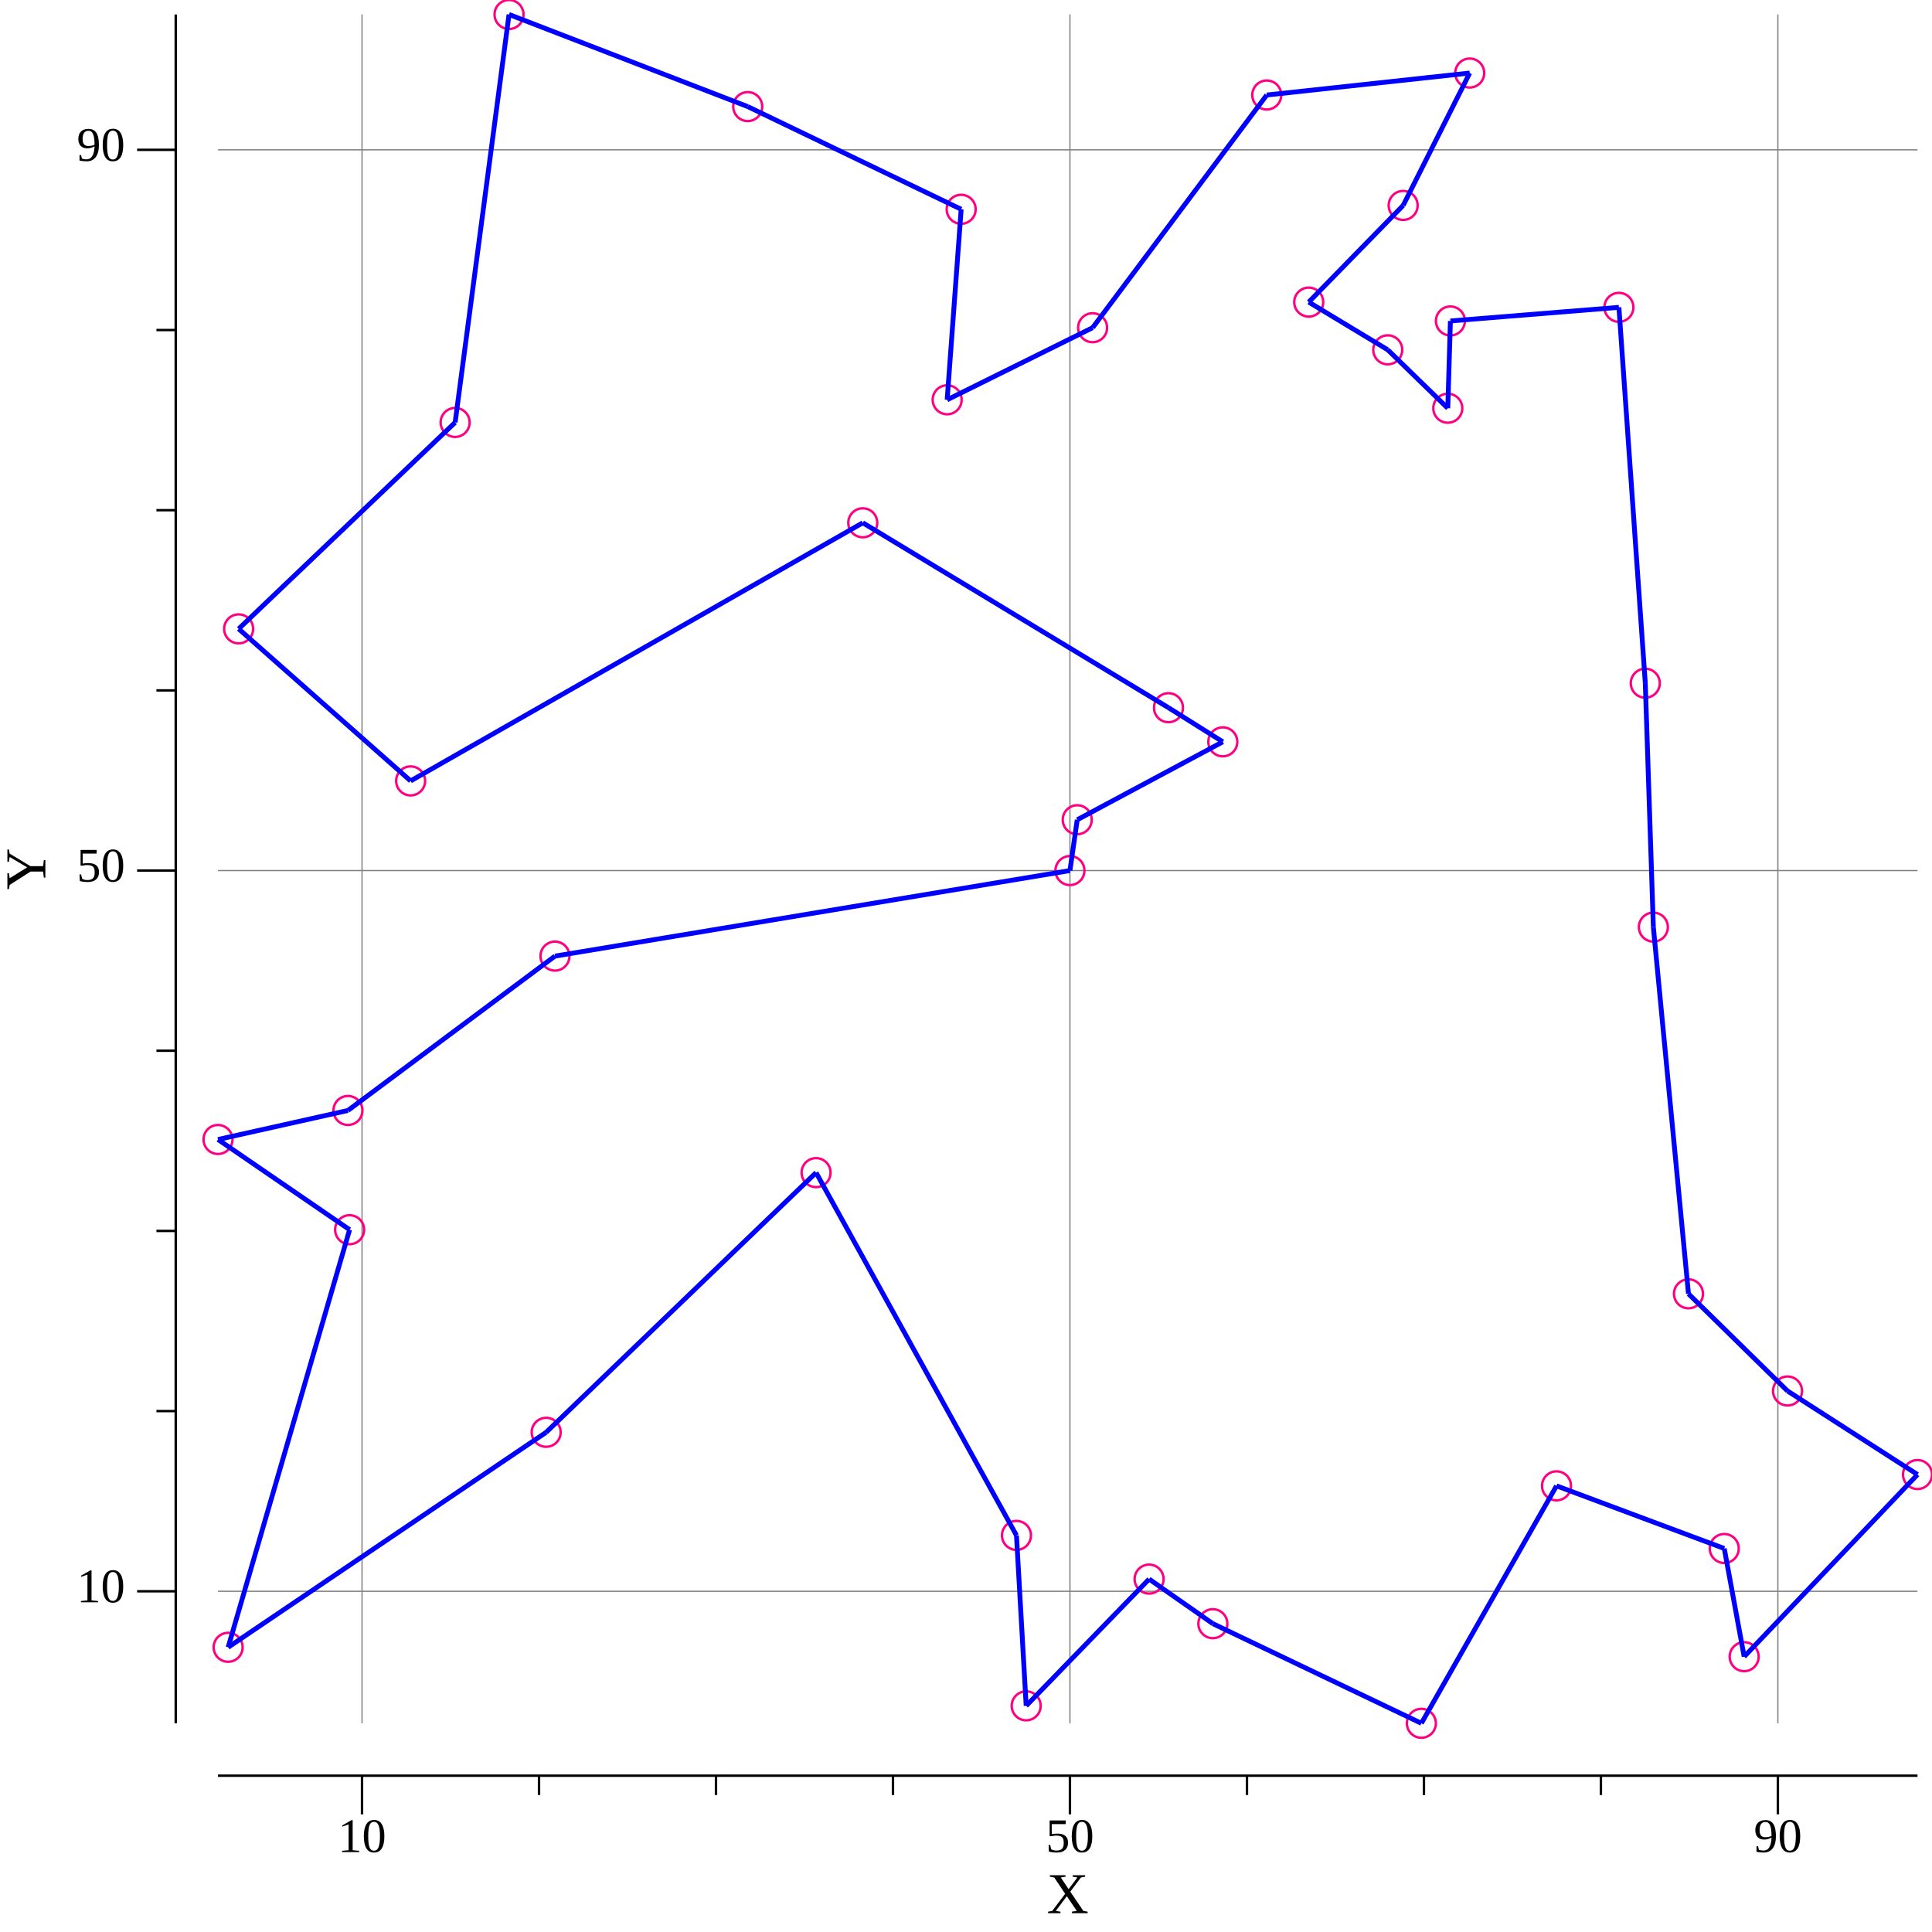
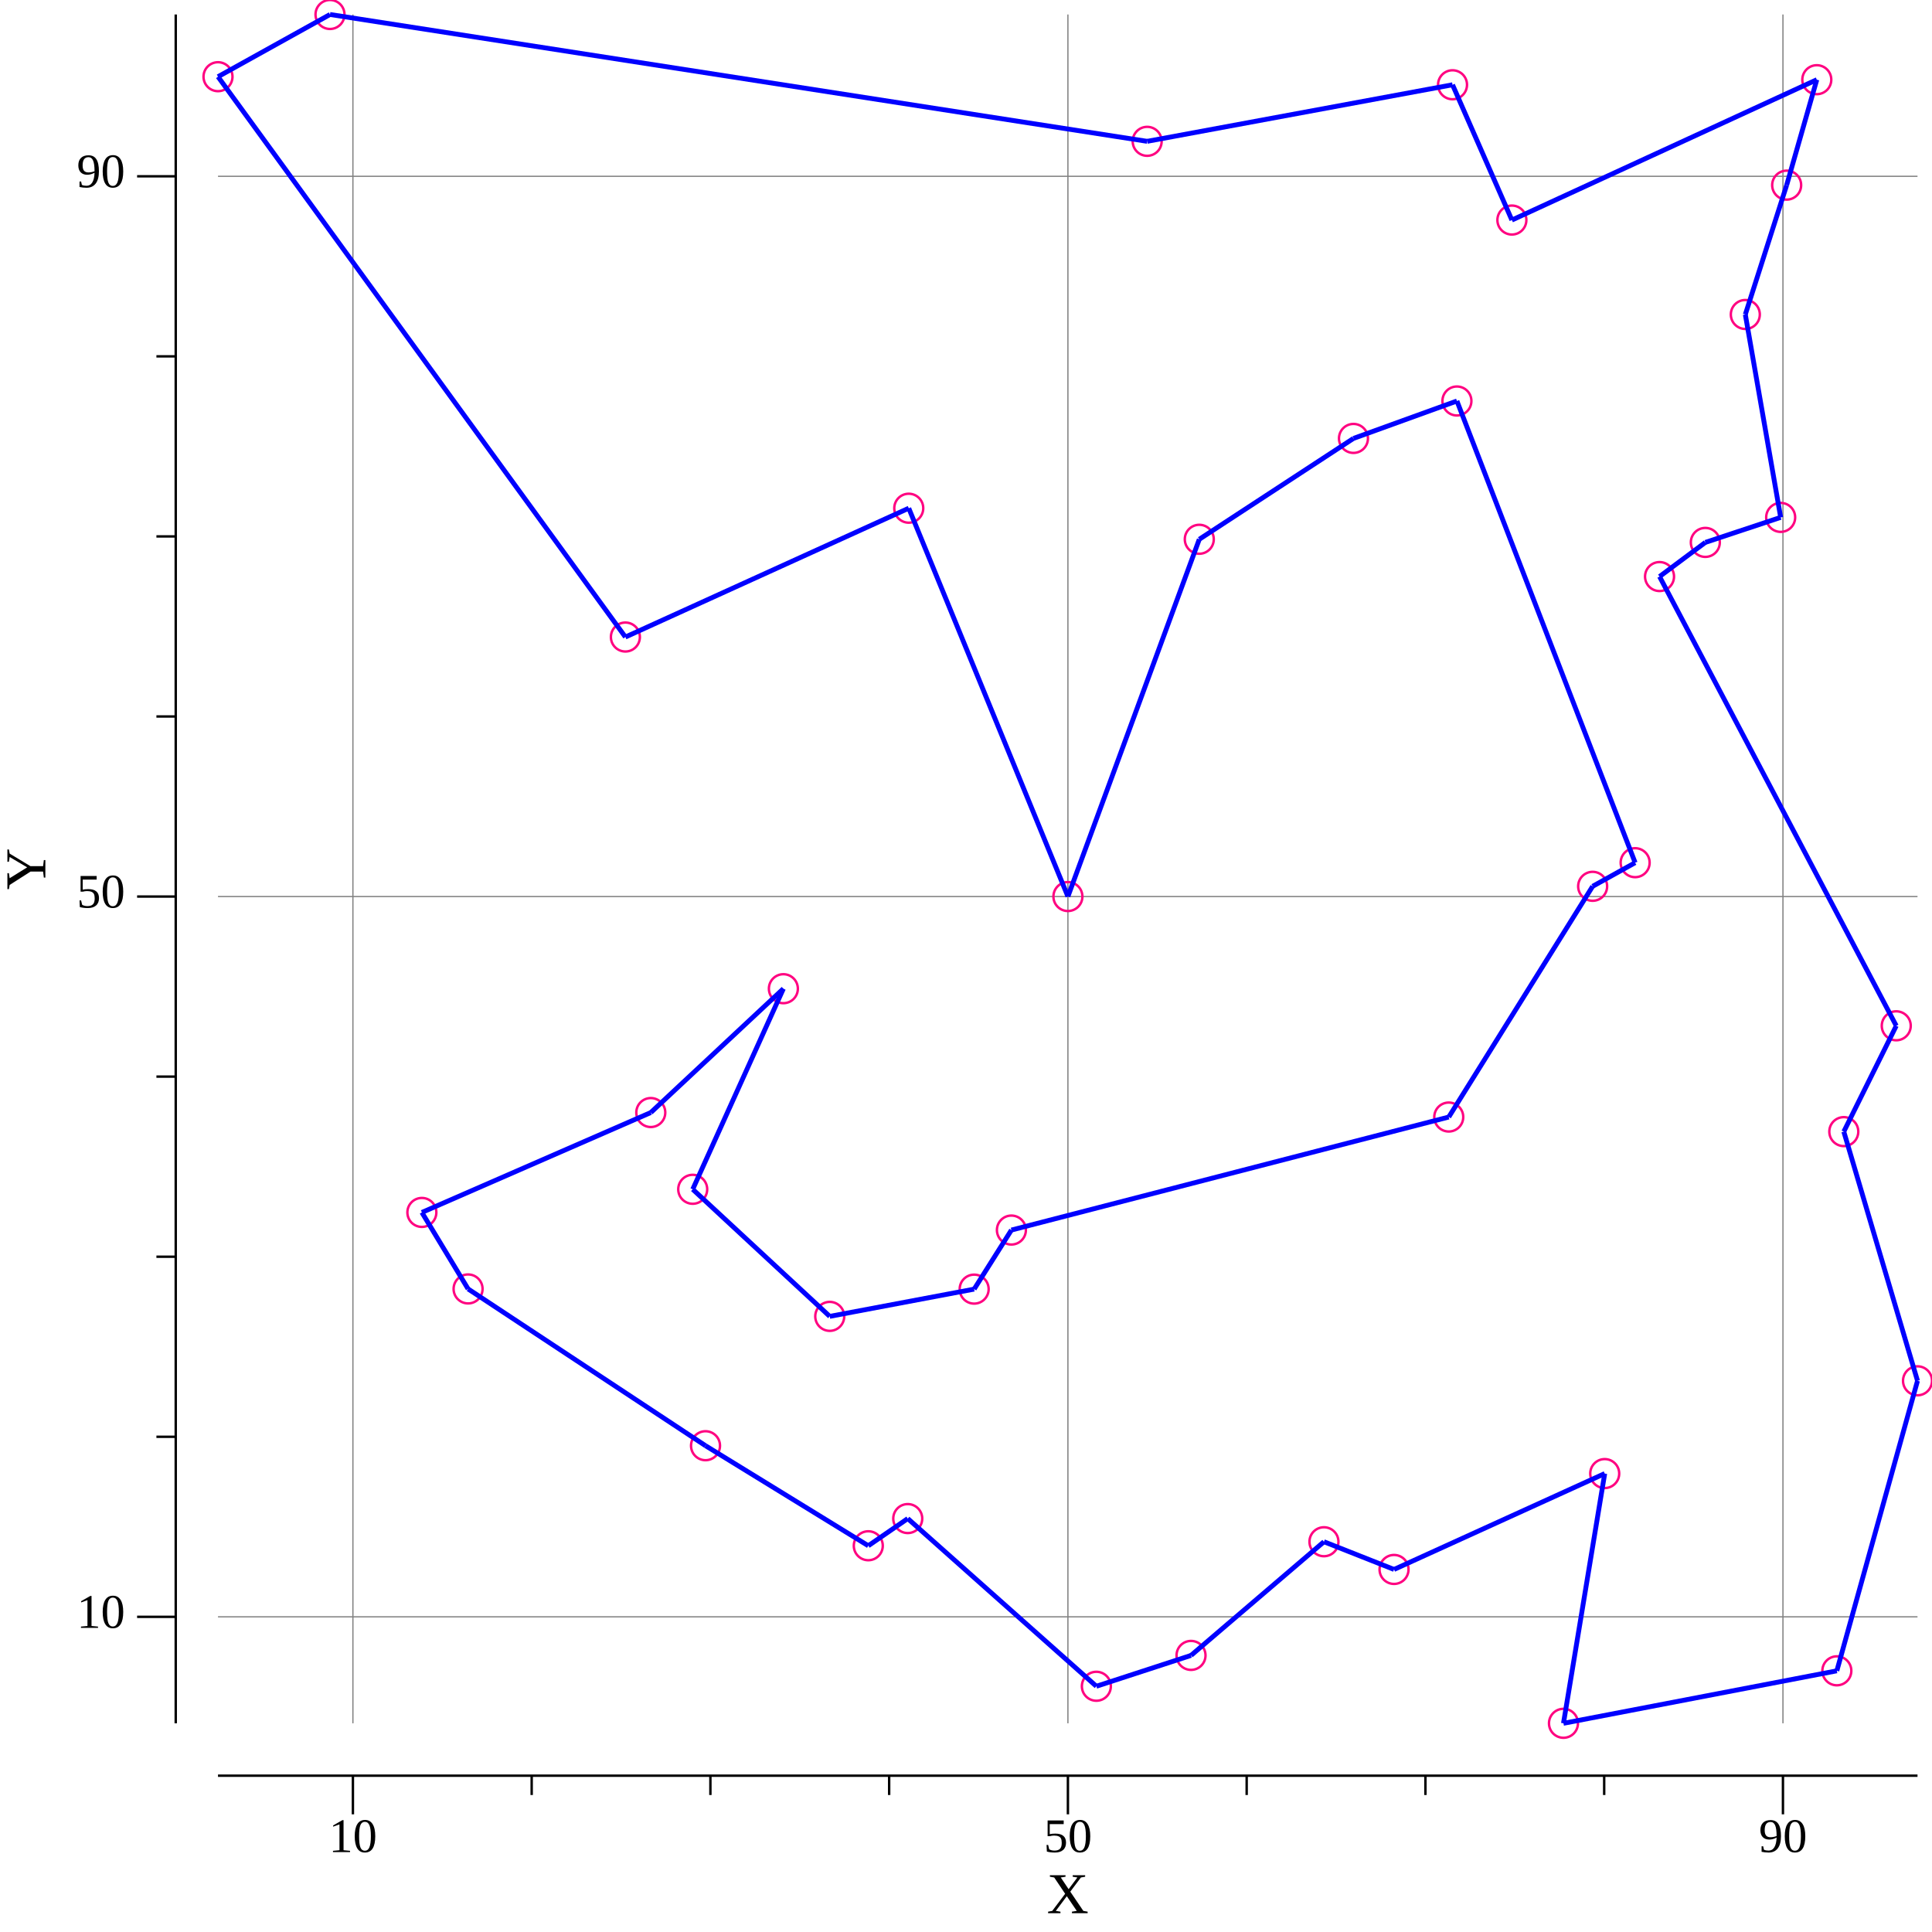
<svg xmlns="http://www.w3.org/2000/svg" width="400pt" height="400pt" viewBox="0 0 400 400">
  <g transform="scale(1, -1) translate(0, -400)">
    <path d="M0,0L400,0L400,400L0,400Z" style="fill:#FFFFFF" />
    <text x="216.73" y="-3.902" transform="scale(1, -1)" style="font-family:Liberation Serif;font-variant:normal;font-weight:normal;font-style:normal;font-size:12px">X</text>
-     <text x="69.954" y="-16.541" transform="scale(1, -1)" style="font-family:Liberation Serif;font-variant:normal;font-weight:normal;font-style:normal;font-size:10px">10</text>
-     <text x="216.52" y="-16.541" transform="scale(1, -1)" style="font-family:Liberation Serif;font-variant:normal;font-weight:normal;font-style:normal;font-size:10px">50</text>
-     <text x="363.09" y="-16.541" transform="scale(1, -1)" style="font-family:Liberation Serif;font-variant:normal;font-weight:normal;font-style:normal;font-size:10px">90</text>
-     <path d="M74.954,24.363L74.954,32.363" style="fill:none;stroke:#000000;stroke-width:0.5" />
-     <path d="M221.52,24.363L221.52,32.363" style="fill:none;stroke:#000000;stroke-width:0.5" />
-     <path d="M368.09,24.363L368.09,32.363" style="fill:none;stroke:#000000;stroke-width:0.5" />
-     <path d="M111.6,28.363L111.6,32.363" style="fill:none;stroke:#000000;stroke-width:0.5" />
-     <path d="M148.24,28.363L148.24,32.363" style="fill:none;stroke:#000000;stroke-width:0.5" />
-     <path d="M184.88,28.363L184.88,32.363" style="fill:none;stroke:#000000;stroke-width:0.5" />
-     <path d="M258.17,28.363L258.17,32.363" style="fill:none;stroke:#000000;stroke-width:0.5" />
-     <path d="M294.81,28.363L294.81,32.363" style="fill:none;stroke:#000000;stroke-width:0.5" />
-     <path d="M331.45,28.363L331.45,32.363" style="fill:none;stroke:#000000;stroke-width:0.5" />
+     <text x="68.066" y="-16.541" transform="scale(1, -1)" style="font-family:Liberation Serif;font-variant:normal;font-weight:normal;font-style:normal;font-size:10px">10</text>
+     <text x="216.1" y="-16.541" transform="scale(1, -1)" style="font-family:Liberation Serif;font-variant:normal;font-weight:normal;font-style:normal;font-size:10px">50</text>
+     <text x="364.14" y="-16.541" transform="scale(1, -1)" style="font-family:Liberation Serif;font-variant:normal;font-weight:normal;font-style:normal;font-size:10px">90</text>
+     <path d="M73.066,24.363L73.066,32.363" style="fill:none;stroke:#000000;stroke-width:0.5" />
+     <path d="M221.1,24.363L221.1,32.363" style="fill:none;stroke:#000000;stroke-width:0.5" />
+     <path d="M369.14,24.363L369.14,32.363" style="fill:none;stroke:#000000;stroke-width:0.5" />
+     <path d="M110.08,28.363L110.08,32.363" style="fill:none;stroke:#000000;stroke-width:0.5" />
+     <path d="M147.08,28.363L147.08,32.363" style="fill:none;stroke:#000000;stroke-width:0.5" />
+     <path d="M184.09,28.363L184.09,32.363" style="fill:none;stroke:#000000;stroke-width:0.5" />
+     <path d="M258.11,28.363L258.11,32.363" style="fill:none;stroke:#000000;stroke-width:0.5" />
+     <path d="M295.12,28.363L295.12,32.363" style="fill:none;stroke:#000000;stroke-width:0.5" />
+     <path d="M332.13,28.363L332.13,32.363" style="fill:none;stroke:#000000;stroke-width:0.5" />
    <path d="M45.135,32.363L397,32.363" style="fill:none;stroke:#000000;stroke-width:0.5" />
    <g transform="rotate(90)">
      <text x="215.77" y="9.387" transform="scale(1, -1)" style="font-family:Liberation Serif;font-variant:normal;font-weight:normal;font-style:normal;font-size:12px">Y</text>
    </g>
-     <text x="15.885" y="-68.259" transform="scale(1, -1)" style="font-family:Liberation Serif;font-variant:normal;font-weight:normal;font-style:normal;font-size:10px">10</text>
-     <text x="15.885" y="-217.48" transform="scale(1, -1)" style="font-family:Liberation Serif;font-variant:normal;font-weight:normal;font-style:normal;font-size:10px">50</text>
-     <text x="15.885" y="-366.69" transform="scale(1, -1)" style="font-family:Liberation Serif;font-variant:normal;font-weight:normal;font-style:normal;font-size:10px">90</text>
-     <path d="M28.385,70.544L36.385,70.544" style="fill:none;stroke:#000000;stroke-width:0.5" />
-     <path d="M28.385,219.76L36.385,219.76" style="fill:none;stroke:#000000;stroke-width:0.5" />
-     <path d="M28.385,368.98L36.385,368.98" style="fill:none;stroke:#000000;stroke-width:0.5" />
-     <path d="M32.385,107.85L36.385,107.85" style="fill:none;stroke:#000000;stroke-width:0.5" />
-     <path d="M32.385,145.15L36.385,145.15" style="fill:none;stroke:#000000;stroke-width:0.5" />
-     <path d="M32.385,182.46L36.385,182.46" style="fill:none;stroke:#000000;stroke-width:0.5" />
-     <path d="M32.385,257.06L36.385,257.06" style="fill:none;stroke:#000000;stroke-width:0.5" />
-     <path d="M32.385,294.37L36.385,294.37" style="fill:none;stroke:#000000;stroke-width:0.5" />
-     <path d="M32.385,331.67L36.385,331.67" style="fill:none;stroke:#000000;stroke-width:0.5" />
+     <text x="15.885" y="-62.966" transform="scale(1, -1)" style="font-family:Liberation Serif;font-variant:normal;font-weight:normal;font-style:normal;font-size:10px">10</text>
+     <text x="15.885" y="-212.09" transform="scale(1, -1)" style="font-family:Liberation Serif;font-variant:normal;font-weight:normal;font-style:normal;font-size:10px">50</text>
+     <text x="15.885" y="-361.22" transform="scale(1, -1)" style="font-family:Liberation Serif;font-variant:normal;font-weight:normal;font-style:normal;font-size:10px">90</text>
+     <path d="M28.385,65.252L36.385,65.252" style="fill:none;stroke:#000000;stroke-width:0.5" />
+     <path d="M28.385,214.38L36.385,214.38" style="fill:none;stroke:#000000;stroke-width:0.5" />
+     <path d="M28.385,363.5L36.385,363.5" style="fill:none;stroke:#000000;stroke-width:0.5" />
+     <path d="M32.385,102.53L36.385,102.53" style="fill:none;stroke:#000000;stroke-width:0.5" />
+     <path d="M32.385,139.81L36.385,139.81" style="fill:none;stroke:#000000;stroke-width:0.5" />
+     <path d="M32.385,177.1L36.385,177.1" style="fill:none;stroke:#000000;stroke-width:0.5" />
+     <path d="M32.385,251.66L36.385,251.66" style="fill:none;stroke:#000000;stroke-width:0.5" />
+     <path d="M32.385,288.94L36.385,288.94" style="fill:none;stroke:#000000;stroke-width:0.5" />
+     <path d="M32.385,326.22L36.385,326.22" style="fill:none;stroke:#000000;stroke-width:0.5" />
    <path d="M36.385,43.209L36.385,397" style="fill:none;stroke:#000000;stroke-width:0.5" />
-     <path d="M74.954,43.209L74.954,397" style="fill:none;stroke:#808080;stroke-width:0.25" />
-     <path d="M221.52,43.209L221.52,397" style="fill:none;stroke:#808080;stroke-width:0.25" />
-     <path d="M368.09,43.209L368.09,397" style="fill:none;stroke:#808080;stroke-width:0.25" />
-     <path d="M45.135,70.544L397,70.544" style="fill:none;stroke:#808080;stroke-width:0.25" />
-     <path d="M45.135,219.76L397,219.76" style="fill:none;stroke:#808080;stroke-width:0.25" />
-     <path d="M45.135,368.98L397,368.98" style="fill:none;stroke:#808080;stroke-width:0.25" />
-     <path d="M224.52,219.76A3,3 0 1 1 218.52,219.76A3,3 0 1 1 224.52,219.76Z" style="fill:none;stroke:#FF0080;stroke-width:0.5" />
-     <path d="M75.039,170.09A3,3 0 1 1 69.039,170.09A3,3 0 1 1 75.039,170.09Z" style="fill:none;stroke:#FF0080;stroke-width:0.5" />
-     <path d="M307.29,384.88A3,3 0 1 1 301.29,384.88A3,3 0 1 1 307.29,384.88Z" style="fill:none;stroke:#FF0080;stroke-width:0.5" />
-     <path d="M199.1,317.23A3,3 0 1 1 193.1,317.23A3,3 0 1 1 199.1,317.23Z" style="fill:none;stroke:#FF0080;stroke-width:0.5" />
-     <path d="M215.46,46.827A3,3 0 1 1 209.46,46.827A3,3 0 1 1 215.46,46.827Z" style="fill:none;stroke:#FF0080;stroke-width:0.5" />
-     <path d="M213.45,82.11A3,3 0 1 1 207.45,82.11A3,3 0 1 1 213.45,82.11Z" style="fill:none;stroke:#FF0080;stroke-width:0.5" />
-     <path d="M364.11,57.001A3,3 0 1 1 358.11,57.001A3,3 0 1 1 364.11,57.001Z" style="fill:none;stroke:#FF0080;stroke-width:0.5" />
-     <path d="M48.135,164.08A3,3 0 1 1 42.135,164.08A3,3 0 1 1 48.135,164.08Z" style="fill:none;stroke:#FF0080;stroke-width:0.5" />
-     <path d="M181.63,291.76A3,3 0 1 1 175.63,291.76A3,3 0 1 1 181.63,291.76Z" style="fill:none;stroke:#FF0080;stroke-width:0.5" />
-     <path d="M256.17,246.41A3,3 0 1 1 250.17,246.41A3,3 0 1 1 256.17,246.41Z" style="fill:none;stroke:#FF0080;stroke-width:0.5" />
-     <path d="M359.99,79.4A3,3 0 1 1 353.99,79.4A3,3 0 1 1 359.99,79.4Z" style="fill:none;stroke:#FF0080;stroke-width:0.5" />
-     <path d="M325.26,92.37A3,3 0 1 1 319.26,92.37A3,3 0 1 1 325.26,92.37Z" style="fill:none;stroke:#FF0080;stroke-width:0.5" />
-     <path d="M202,356.67A3,3 0 1 1 196,356.67A3,3 0 1 1 202,356.67Z" style="fill:none;stroke:#FF0080;stroke-width:0.5" />
-     <path d="M244.92,253.48A3,3 0 1 1 238.92,253.48A3,3 0 1 1 244.92,253.48Z" style="fill:none;stroke:#FF0080;stroke-width:0.5" />
-     <path d="M88.016,238.32A3,3 0 1 1 82.016,238.32A3,3 0 1 1 88.016,238.32Z" style="fill:none;stroke:#FF0080;stroke-width:0.5" />
-     <path d="M345.31,208.05A3,3 0 1 1 339.31,208.05A3,3 0 1 1 345.31,208.05Z" style="fill:none;stroke:#FF0080;stroke-width:0.5" />
-     <path d="M116.08,103.46A3,3 0 1 1 110.08,103.46A3,3 0 1 1 116.08,103.46Z" style="fill:none;stroke:#FF0080;stroke-width:0.5" />
-     <path d="M273.96,337.45A3,3 0 1 1 267.96,337.45A3,3 0 1 1 273.96,337.45Z" style="fill:none;stroke:#FF0080;stroke-width:0.5" />
-     <path d="M171.96,157.22A3,3 0 1 1 165.96,157.22A3,3 0 1 1 171.96,157.22Z" style="fill:none;stroke:#FF0080;stroke-width:0.5" />
-     <path d="M265.27,380.33A3,3 0 1 1 259.27,380.33A3,3 0 1 1 265.27,380.33Z" style="fill:none;stroke:#FF0080;stroke-width:0.5" />
-     <path d="M50.234,58.946A3,3 0 1 1 44.234,58.946A3,3 0 1 1 50.234,58.946Z" style="fill:none;stroke:#FF0080;stroke-width:0.5" />
-     <path d="M352.58,132.13A3,3 0 1 1 346.58,132.13A3,3 0 1 1 352.58,132.13Z" style="fill:none;stroke:#FF0080;stroke-width:0.5" />
-     <path d="M373.09,112.01A3,3 0 1 1 367.09,112.01A3,3 0 1 1 373.09,112.01Z" style="fill:none;stroke:#FF0080;stroke-width:0.5" />
-     <path d="M229.21,332.15A3,3 0 1 1 223.21,332.15A3,3 0 1 1 229.21,332.15Z" style="fill:none;stroke:#FF0080;stroke-width:0.5" />
-     <path d="M117.9,202.05A3,3 0 1 1 111.9,202.05A3,3 0 1 1 117.9,202.05Z" style="fill:none;stroke:#FF0080;stroke-width:0.5" />
-     <path d="M297.28,43.209A3,3 0 1 1 291.28,43.209A3,3 0 1 1 297.28,43.209Z" style="fill:none;stroke:#FF0080;stroke-width:0.5" />
-     <path d="M254.11,63.833A3,3 0 1 1 248.11,63.833A3,3 0 1 1 254.11,63.833Z" style="fill:none;stroke:#FF0080;stroke-width:0.5" />
-     <path d="M302.75,315.48A3,3 0 1 1 296.75,315.48A3,3 0 1 1 302.75,315.48Z" style="fill:none;stroke:#FF0080;stroke-width:0.5" />
-     <path d="M52.409,269.8A3,3 0 1 1 46.409,269.8A3,3 0 1 1 52.409,269.8Z" style="fill:none;stroke:#FF0080;stroke-width:0.5" />
-     <path d="M97.232,312.54A3,3 0 1 1 91.232,312.54A3,3 0 1 1 97.232,312.54Z" style="fill:none;stroke:#FF0080;stroke-width:0.5" />
-     <path d="M400,94.712A3,3 0 1 1 394,94.712A3,3 0 1 1 400,94.712Z" style="fill:none;stroke:#FF0080;stroke-width:0.5" />
-     <path d="M108.39,397A3,3 0 1 1 102.39,397A3,3 0 1 1 108.39,397Z" style="fill:none;stroke:#FF0080;stroke-width:0.5" />
-     <path d="M157.81,377.93A3,3 0 1 1 151.81,377.93A3,3 0 1 1 157.81,377.93Z" style="fill:none;stroke:#FF0080;stroke-width:0.5" />
-     <path d="M75.382,145.4A3,3 0 1 1 69.382,145.4A3,3 0 1 1 75.382,145.4Z" style="fill:none;stroke:#FF0080;stroke-width:0.5" />
-     <path d="M303.29,333.55A3,3 0 1 1 297.29,333.55A3,3 0 1 1 303.29,333.55Z" style="fill:none;stroke:#FF0080;stroke-width:0.5" />
-     <path d="M338.18,336.37A3,3 0 1 1 332.18,336.37A3,3 0 1 1 338.18,336.37Z" style="fill:none;stroke:#FF0080;stroke-width:0.5" />
-     <path d="M293.51,357.47A3,3 0 1 1 287.51,357.47A3,3 0 1 1 293.51,357.47Z" style="fill:none;stroke:#FF0080;stroke-width:0.5" />
-     <path d="M226.03,230.28A3,3 0 1 1 220.03,230.28A3,3 0 1 1 226.03,230.28Z" style="fill:none;stroke:#FF0080;stroke-width:0.5" />
-     <path d="M343.64,258.55A3,3 0 1 1 337.64,258.55A3,3 0 1 1 343.64,258.55Z" style="fill:none;stroke:#FF0080;stroke-width:0.5" />
-     <path d="M240.91,73.068A3,3 0 1 1 234.91,73.068A3,3 0 1 1 240.91,73.068Z" style="fill:none;stroke:#FF0080;stroke-width:0.5" />
-     <path d="M290.32,327.57A3,3 0 1 1 284.32,327.57A3,3 0 1 1 290.32,327.57Z" style="fill:none;stroke:#FF0080;stroke-width:0.5" />
-     <path d="M221.52,219.76L223.03,230.28" style="fill:none;stroke:#0000FF" />
-     <path d="M223.03,230.28L253.17,246.41" style="fill:none;stroke:#0000FF" />
-     <path d="M253.17,246.41L241.92,253.48" style="fill:none;stroke:#0000FF" />
-     <path d="M241.92,253.48L178.63,291.76" style="fill:none;stroke:#0000FF" />
-     <path d="M178.63,291.76L85.016,238.32" style="fill:none;stroke:#0000FF" />
-     <path d="M85.016,238.32L49.409,269.8" style="fill:none;stroke:#0000FF" />
-     <path d="M49.409,269.8L94.232,312.54" style="fill:none;stroke:#0000FF" />
-     <path d="M94.232,312.54L105.39,397" style="fill:none;stroke:#0000FF" />
-     <path d="M105.39,397L154.81,377.93" style="fill:none;stroke:#0000FF" />
-     <path d="M154.81,377.93L199,356.67" style="fill:none;stroke:#0000FF" />
-     <path d="M199,356.67L196.1,317.23" style="fill:none;stroke:#0000FF" />
-     <path d="M196.1,317.23L226.21,332.15" style="fill:none;stroke:#0000FF" />
-     <path d="M226.21,332.15L262.27,380.33" style="fill:none;stroke:#0000FF" />
-     <path d="M262.27,380.33L304.29,384.88" style="fill:none;stroke:#0000FF" />
-     <path d="M304.29,384.88L290.51,357.47" style="fill:none;stroke:#0000FF" />
-     <path d="M290.51,357.47L270.96,337.45" style="fill:none;stroke:#0000FF" />
-     <path d="M270.96,337.45L287.32,327.57" style="fill:none;stroke:#0000FF" />
-     <path d="M287.32,327.57L299.75,315.48" style="fill:none;stroke:#0000FF" />
-     <path d="M299.75,315.48L300.29,333.55" style="fill:none;stroke:#0000FF" />
-     <path d="M300.29,333.55L335.18,336.37" style="fill:none;stroke:#0000FF" />
-     <path d="M335.18,336.37L340.64,258.55" style="fill:none;stroke:#0000FF" />
-     <path d="M340.64,258.55L342.31,208.05" style="fill:none;stroke:#0000FF" />
-     <path d="M342.31,208.05L349.58,132.13" style="fill:none;stroke:#0000FF" />
-     <path d="M349.58,132.13L370.09,112.01" style="fill:none;stroke:#0000FF" />
-     <path d="M370.09,112.01L397,94.712" style="fill:none;stroke:#0000FF" />
-     <path d="M397,94.712L361.11,57.001" style="fill:none;stroke:#0000FF" />
-     <path d="M361.11,57.001L356.99,79.4" style="fill:none;stroke:#0000FF" />
-     <path d="M356.99,79.4L322.26,92.37" style="fill:none;stroke:#0000FF" />
-     <path d="M322.26,92.37L294.28,43.209" style="fill:none;stroke:#0000FF" />
-     <path d="M294.28,43.209L251.11,63.833" style="fill:none;stroke:#0000FF" />
-     <path d="M251.11,63.833L237.91,73.068" style="fill:none;stroke:#0000FF" />
-     <path d="M237.91,73.068L212.46,46.827" style="fill:none;stroke:#0000FF" />
-     <path d="M212.46,46.827L210.45,82.11" style="fill:none;stroke:#0000FF" />
-     <path d="M210.45,82.11L168.96,157.22" style="fill:none;stroke:#0000FF" />
-     <path d="M168.96,157.22L113.08,103.46" style="fill:none;stroke:#0000FF" />
-     <path d="M113.08,103.46L47.234,58.946" style="fill:none;stroke:#0000FF" />
-     <path d="M47.234,58.946L72.382,145.4" style="fill:none;stroke:#0000FF" />
-     <path d="M72.382,145.4L45.135,164.08" style="fill:none;stroke:#0000FF" />
-     <path d="M45.135,164.08L72.039,170.09" style="fill:none;stroke:#0000FF" />
-     <path d="M72.039,170.09L114.9,202.05" style="fill:none;stroke:#0000FF" />
-     <path d="M114.9,202.05L221.52,219.76" style="fill:none;stroke:#0000FF" />
+     <path d="M73.066,43.209L73.066,397" style="fill:none;stroke:#808080;stroke-width:0.25" />
+     <path d="M221.1,43.209L221.1,397" style="fill:none;stroke:#808080;stroke-width:0.25" />
+     <path d="M369.14,43.209L369.14,397" style="fill:none;stroke:#808080;stroke-width:0.25" />
+     <path d="M45.135,65.252L397,65.252" style="fill:none;stroke:#808080;stroke-width:0.25" />
+     <path d="M45.135,214.38L397,214.38" style="fill:none;stroke:#808080;stroke-width:0.25" />
+     <path d="M45.135,363.5L397,363.5" style="fill:none;stroke:#808080;stroke-width:0.25" />
+     <path d="M224.1,214.38A3,3 0 1 1 218.1,214.38A3,3 0 1 1 224.1,214.38Z" style="fill:none;stroke:#FF0080;stroke-width:0.5" />
+     <path d="M277.11,80.799A3,3 0 1 1 271.11,80.799A3,3 0 1 1 277.11,80.799Z" style="fill:none;stroke:#FF0080;stroke-width:0.5" />
+     <path d="M149.07,100.68A3,3 0 1 1 143.07,100.68A3,3 0 1 1 149.07,100.68Z" style="fill:none;stroke:#FF0080;stroke-width:0.5" />
+     <path d="M137.74,169.66A3,3 0 1 1 131.74,169.66A3,3 0 1 1 137.74,169.66Z" style="fill:none;stroke:#FF0080;stroke-width:0.5" />
+     <path d="M48.135,384.12A3,3 0 1 1 42.135,384.12A3,3 0 1 1 48.135,384.12Z" style="fill:none;stroke:#FF0080;stroke-width:0.5" />
+     <path d="M341.54,221.39A3,3 0 1 1 335.54,221.39A3,3 0 1 1 341.54,221.39Z" style="fill:none;stroke:#FF0080;stroke-width:0.5" />
+     <path d="M191.15,294.78A3,3 0 1 1 185.15,294.78A3,3 0 1 1 191.15,294.78Z" style="fill:none;stroke:#FF0080;stroke-width:0.5" />
+     <path d="M302.95,168.73A3,3 0 1 1 296.95,168.73A3,3 0 1 1 302.95,168.73Z" style="fill:none;stroke:#FF0080;stroke-width:0.5" />
+     <path d="M71.324,397A3,3 0 1 1 65.324,397A3,3 0 1 1 71.324,397Z" style="fill:none;stroke:#FF0080;stroke-width:0.5" />
+     <path d="M99.912,133.14A3,3 0 1 1 93.912,133.14A3,3 0 1 1 99.912,133.14Z" style="fill:none;stroke:#FF0080;stroke-width:0.5" />
+     <path d="M212.4,145.33A3,3 0 1 1 206.4,145.33A3,3 0 1 1 212.4,145.33Z" style="fill:none;stroke:#FF0080;stroke-width:0.5" />
+     <path d="M326.7,43.209A3,3 0 1 1 320.7,43.209A3,3 0 1 1 326.7,43.209Z" style="fill:none;stroke:#FF0080;stroke-width:0.5" />
+     <path d="M146.42,153.77A3,3 0 1 1 140.42,153.77A3,3 0 1 1 146.42,153.77Z" style="fill:none;stroke:#FF0080;stroke-width:0.5" />
+     <path d="M304.64,316.98A3,3 0 1 1 298.64,316.98A3,3 0 1 1 304.64,316.98Z" style="fill:none;stroke:#FF0080;stroke-width:0.5" />
+     <path d="M229.99,50.877A3,3 0 1 1 223.99,50.877A3,3 0 1 1 229.99,50.877Z" style="fill:none;stroke:#FF0080;stroke-width:0.5" />
+     <path d="M356.07,287.7A3,3 0 1 1 350.07,287.7A3,3 0 1 1 356.07,287.7Z" style="fill:none;stroke:#FF0080;stroke-width:0.5" />
+     <path d="M165.19,195.3A3,3 0 1 1 159.19,195.3A3,3 0 1 1 165.19,195.3Z" style="fill:none;stroke:#FF0080;stroke-width:0.5" />
+     <path d="M249.59,57.266A3,3 0 1 1 243.59,57.266A3,3 0 1 1 249.59,57.266Z" style="fill:none;stroke:#FF0080;stroke-width:0.5" />
+     <path d="M291.62,75.063A3,3 0 1 1 285.62,75.063A3,3 0 1 1 291.62,75.063Z" style="fill:none;stroke:#FF0080;stroke-width:0.5" />
+     <path d="M190.94,85.596A3,3 0 1 1 184.94,85.596A3,3 0 1 1 190.94,85.596Z" style="fill:none;stroke:#FF0080;stroke-width:0.5" />
+     <path d="M371.67,292.88A3,3 0 1 1 365.67,292.88A3,3 0 1 1 371.67,292.88Z" style="fill:none;stroke:#FF0080;stroke-width:0.5" />
+     <path d="M204.69,133.1A3,3 0 1 1 198.69,133.1A3,3 0 1 1 204.69,133.1Z" style="fill:none;stroke:#FF0080;stroke-width:0.5" />
+     <path d="M335.24,94.912A3,3 0 1 1 329.24,94.912A3,3 0 1 1 335.24,94.912Z" style="fill:none;stroke:#FF0080;stroke-width:0.5" />
+     <path d="M316.02,354.44A3,3 0 1 1 310.02,354.44A3,3 0 1 1 316.02,354.44Z" style="fill:none;stroke:#FF0080;stroke-width:0.5" />
+     <path d="M383.3,54.076A3,3 0 1 1 377.3,54.076A3,3 0 1 1 383.3,54.076Z" style="fill:none;stroke:#FF0080;stroke-width:0.5" />
+     <path d="M182.77,79.968A3,3 0 1 1 176.77,79.968A3,3 0 1 1 182.77,79.968Z" style="fill:none;stroke:#FF0080;stroke-width:0.5" />
+     <path d="M240.51,370.74A3,3 0 1 1 234.51,370.74A3,3 0 1 1 240.51,370.74Z" style="fill:none;stroke:#FF0080;stroke-width:0.5" />
+     <path d="M332.74,216.5A3,3 0 1 1 326.74,216.5A3,3 0 1 1 332.74,216.5Z" style="fill:none;stroke:#FF0080;stroke-width:0.5" />
+     <path d="M251.3,288.35A3,3 0 1 1 245.3,288.35A3,3 0 1 1 251.3,288.35Z" style="fill:none;stroke:#FF0080;stroke-width:0.5" />
+     <path d="M90.344,148.98A3,3 0 1 1 84.344,148.98A3,3 0 1 1 90.344,148.98Z" style="fill:none;stroke:#FF0080;stroke-width:0.5" />
+     <path d="M379.15,383.5A3,3 0 1 1 373.15,383.5A3,3 0 1 1 379.15,383.5Z" style="fill:none;stroke:#FF0080;stroke-width:0.5" />
+     <path d="M395.6,187.62A3,3 0 1 1 389.6,187.62A3,3 0 1 1 395.6,187.62Z" style="fill:none;stroke:#FF0080;stroke-width:0.5" />
+     <path d="M364.35,334.89A3,3 0 1 1 358.35,334.89A3,3 0 1 1 364.35,334.89Z" style="fill:none;stroke:#FF0080;stroke-width:0.5" />
+     <path d="M346.59,280.63A3,3 0 1 1 340.59,280.63A3,3 0 1 1 346.59,280.63Z" style="fill:none;stroke:#FF0080;stroke-width:0.5" />
+     <path d="M384.74,165.71A3,3 0 1 1 378.74,165.71A3,3 0 1 1 384.74,165.71Z" style="fill:none;stroke:#FF0080;stroke-width:0.5" />
+     <path d="M400,114.12A3,3 0 1 1 394,114.12A3,3 0 1 1 400,114.12Z" style="fill:none;stroke:#FF0080;stroke-width:0.5" />
+     <path d="M303.73,382.45A3,3 0 1 1 297.73,382.45A3,3 0 1 1 303.73,382.45Z" style="fill:none;stroke:#FF0080;stroke-width:0.5" />
+     <path d="M174.79,127.46A3,3 0 1 1 168.79,127.46A3,3 0 1 1 174.79,127.46Z" style="fill:none;stroke:#FF0080;stroke-width:0.5" />
+     <path d="M283.22,309.23A3,3 0 1 1 277.22,309.23A3,3 0 1 1 283.22,309.23Z" style="fill:none;stroke:#FF0080;stroke-width:0.5" />
+     <path d="M132.48,268.11A3,3 0 1 1 126.48,268.11A3,3 0 1 1 132.48,268.11Z" style="fill:none;stroke:#FF0080;stroke-width:0.5" />
+     <path d="M372.91,361.67A3,3 0 1 1 366.91,361.67A3,3 0 1 1 372.91,361.67Z" style="fill:none;stroke:#FF0080;stroke-width:0.5" />
+     <path d="M221.1,214.38L248.3,288.35" style="fill:none;stroke:#0000FF" />
+     <path d="M248.3,288.35L280.22,309.23" style="fill:none;stroke:#0000FF" />
+     <path d="M280.22,309.23L301.64,316.98" style="fill:none;stroke:#0000FF" />
+     <path d="M301.64,316.98L338.54,221.39" style="fill:none;stroke:#0000FF" />
+     <path d="M338.54,221.39L329.74,216.5" style="fill:none;stroke:#0000FF" />
+     <path d="M329.74,216.5L299.95,168.73" style="fill:none;stroke:#0000FF" />
+     <path d="M299.95,168.73L209.4,145.33" style="fill:none;stroke:#0000FF" />
+     <path d="M209.4,145.33L201.69,133.1" style="fill:none;stroke:#0000FF" />
+     <path d="M201.69,133.1L171.79,127.46" style="fill:none;stroke:#0000FF" />
+     <path d="M171.79,127.46L143.42,153.77" style="fill:none;stroke:#0000FF" />
+     <path d="M143.42,153.77L162.19,195.3" style="fill:none;stroke:#0000FF" />
+     <path d="M162.19,195.3L134.74,169.66" style="fill:none;stroke:#0000FF" />
+     <path d="M134.74,169.66L87.344,148.98" style="fill:none;stroke:#0000FF" />
+     <path d="M87.344,148.98L96.912,133.14" style="fill:none;stroke:#0000FF" />
+     <path d="M96.912,133.14L146.07,100.68" style="fill:none;stroke:#0000FF" />
+     <path d="M146.07,100.68L179.77,79.968" style="fill:none;stroke:#0000FF" />
+     <path d="M179.77,79.968L187.94,85.596" style="fill:none;stroke:#0000FF" />
+     <path d="M187.94,85.596L226.99,50.877" style="fill:none;stroke:#0000FF" />
+     <path d="M226.99,50.877L246.59,57.266" style="fill:none;stroke:#0000FF" />
+     <path d="M246.59,57.266L274.11,80.799" style="fill:none;stroke:#0000FF" />
+     <path d="M274.11,80.799L288.62,75.063" style="fill:none;stroke:#0000FF" />
+     <path d="M288.62,75.063L332.24,94.912" style="fill:none;stroke:#0000FF" />
+     <path d="M332.24,94.912L323.7,43.209" style="fill:none;stroke:#0000FF" />
+     <path d="M323.7,43.209L380.3,54.076" style="fill:none;stroke:#0000FF" />
+     <path d="M380.3,54.076L397,114.12" style="fill:none;stroke:#0000FF" />
+     <path d="M397,114.12L381.74,165.71" style="fill:none;stroke:#0000FF" />
+     <path d="M381.74,165.71L392.6,187.62" style="fill:none;stroke:#0000FF" />
+     <path d="M392.6,187.62L343.59,280.63" style="fill:none;stroke:#0000FF" />
+     <path d="M343.59,280.63L353.07,287.7" style="fill:none;stroke:#0000FF" />
+     <path d="M353.07,287.7L368.67,292.88" style="fill:none;stroke:#0000FF" />
+     <path d="M368.67,292.88L361.35,334.89" style="fill:none;stroke:#0000FF" />
+     <path d="M361.35,334.89L369.91,361.67" style="fill:none;stroke:#0000FF" />
+     <path d="M369.91,361.67L376.15,383.5" style="fill:none;stroke:#0000FF" />
+     <path d="M376.15,383.5L313.02,354.44" style="fill:none;stroke:#0000FF" />
+     <path d="M313.02,354.44L300.73,382.45" style="fill:none;stroke:#0000FF" />
+     <path d="M300.73,382.45L237.51,370.74" style="fill:none;stroke:#0000FF" />
+     <path d="M237.51,370.74L68.324,397" style="fill:none;stroke:#0000FF" />
+     <path d="M68.324,397L45.135,384.12" style="fill:none;stroke:#0000FF" />
+     <path d="M45.135,384.12L129.48,268.11" style="fill:none;stroke:#0000FF" />
+     <path d="M129.48,268.11L188.15,294.78" style="fill:none;stroke:#0000FF" />
+     <path d="M188.15,294.78L221.1,214.38" style="fill:none;stroke:#0000FF" />
  </g>
</svg>
